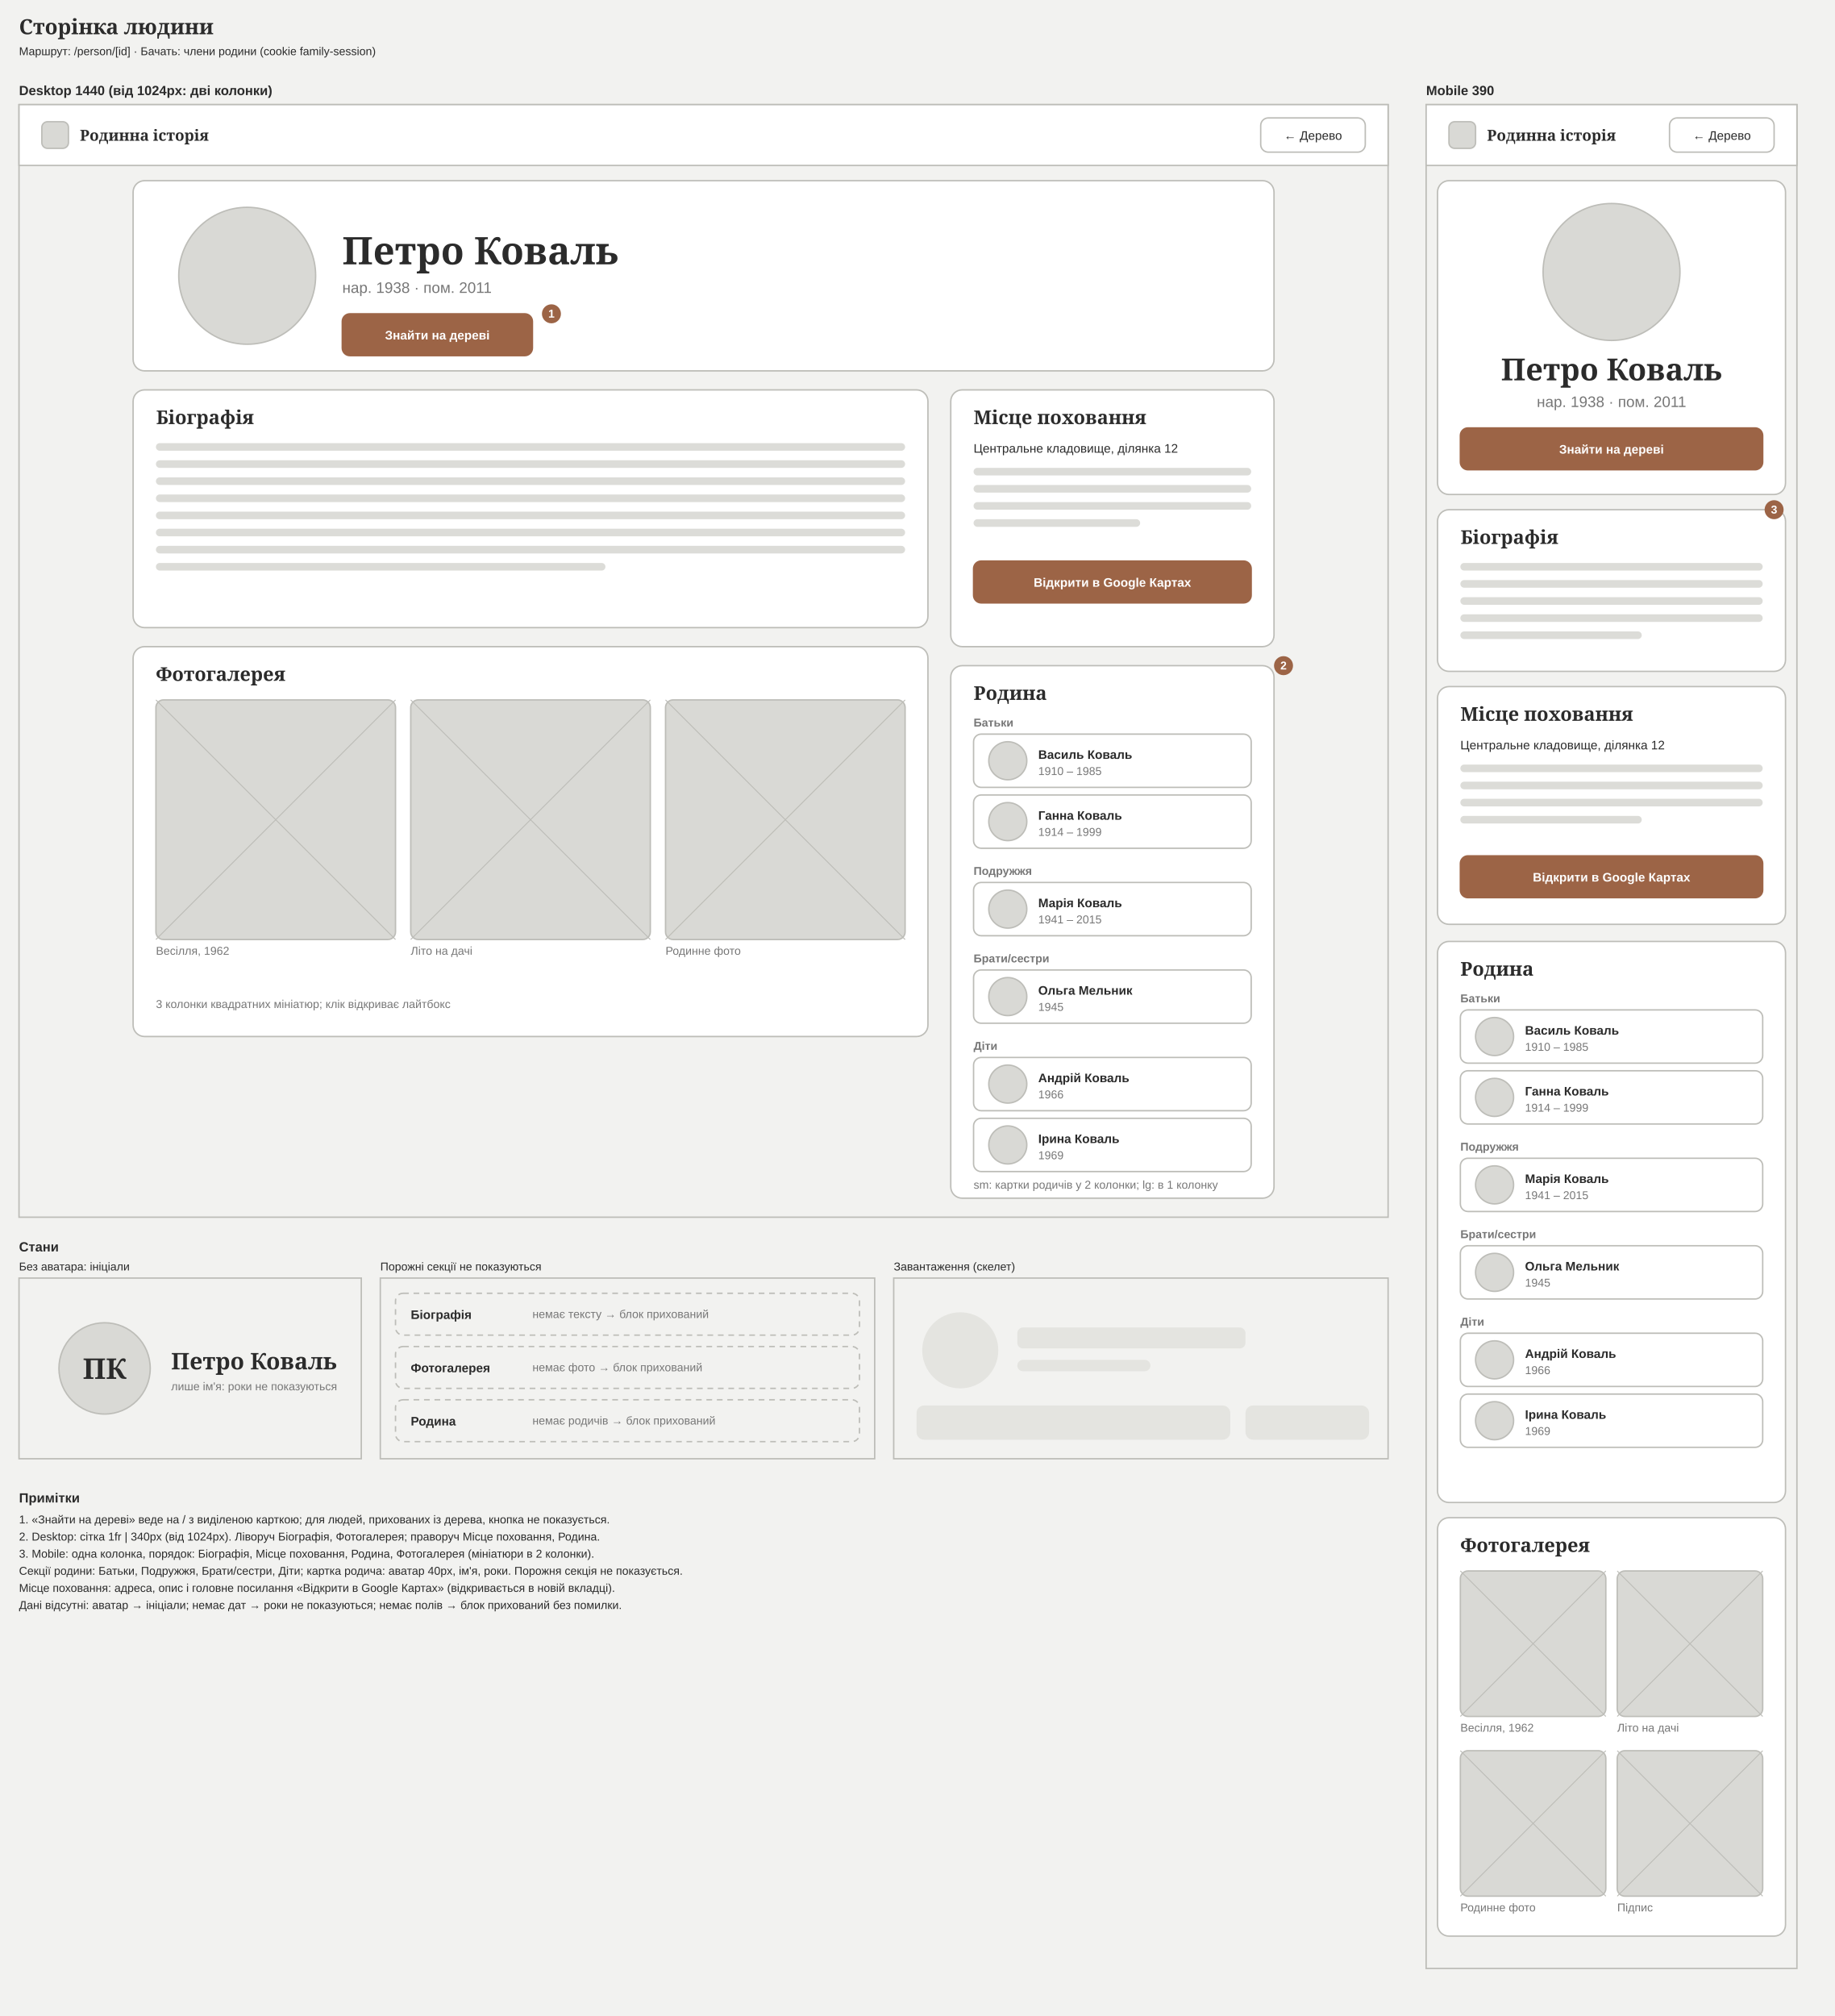
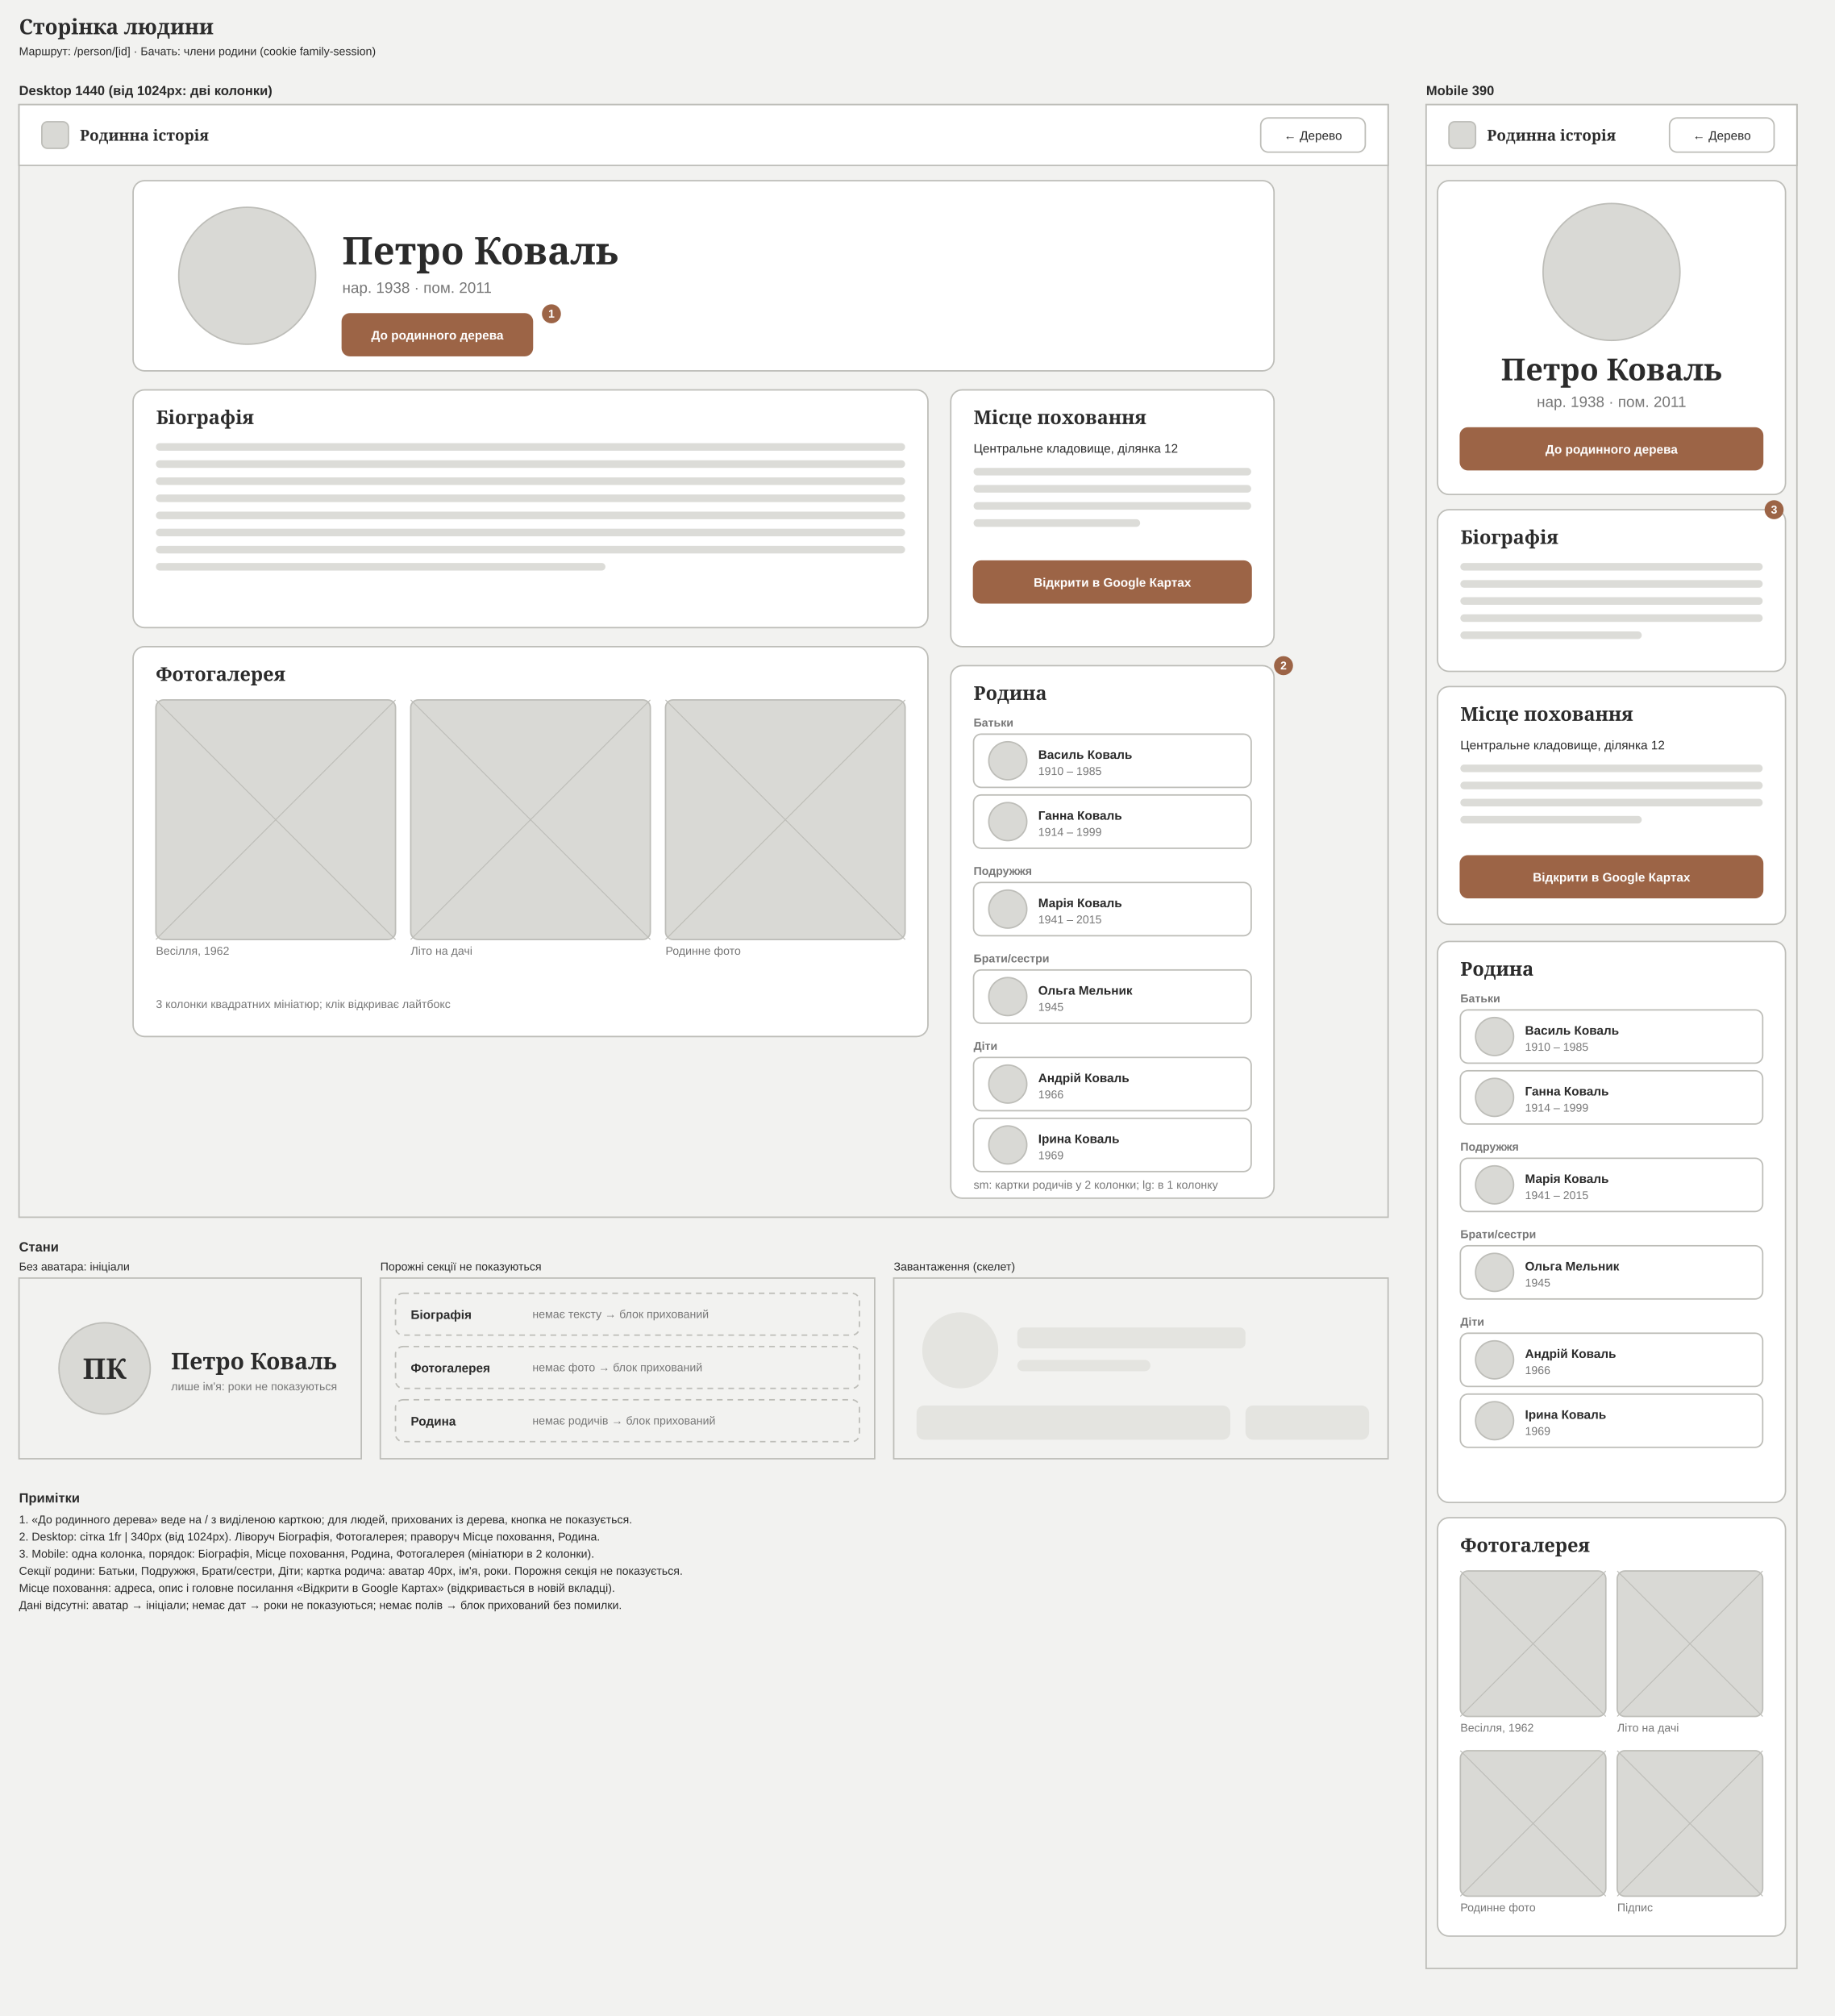
<svg xmlns="http://www.w3.org/2000/svg" width="1930" height="2120" viewBox="0 0 1930 2120" role="img" aria-labelledby="t d">
  <style>
text{font-family:Arial,Helvetica,sans-serif;font-size:14px;fill:#2b2b2b}
.bg{fill:#f2f2f0}
.frame{fill:#f2f2f0;stroke:#bdbdb8;stroke-width:1.5}
.box{fill:#fff;stroke:#bdbdb8;stroke-width:1.5}
.card{fill:#fff;stroke:#bdbdb8;stroke-width:1.5}
.btn{fill:#fff;stroke:#bdbdb8;stroke-width:1.5}
.btn-primary{fill:#9c6446;stroke:#9c6446;stroke-width:1.5}
.btn-disabled{fill:#e6e6e3;stroke:#d0d0cc;stroke-width:1.5}
.input{fill:#fff;stroke:#bdbdb8;stroke-width:1.5}
.avatar{fill:#d9d9d5;stroke:#bdbdb8;stroke-width:1.5}
.ink{fill:#222}
.line{stroke:#2b2b2b;stroke-width:2;fill:none}
.dash{stroke:#777;stroke-width:2;stroke-dasharray:6 5;fill:none}
.ring{fill:none;stroke:#9c6446;stroke-width:3}
.call{fill:#9c6446}
.accent{fill:#9c6446}
.accent-t{fill:#9c6446}
.muted{fill:#777;font-size:12px}
.title{font-family:Georgia,serif;font-size:22px;font-weight:bold}
.serif{font-family:Georgia,serif}
.note{font-size:12px;fill:#2b2b2b}
.b{font-weight:bold}
.w{fill:#fff}
.c{text-anchor:middle}
.e{text-anchor:end}
.sm{font-size:13px}
.lg{font-size:16px}
</style>
  <rect class="bg" width="1930" height="2120" />
  <text class="title" x="20" y="36">Сторінка людини</text>
  <text class="note" x="20" y="58">Маршрут: /person/[id]   ·   Бачать: члени родини (cookie family-session)</text>
  <text class="b" x="20" y="100">Desktop 1440 (від 1024px: дві колонки)</text>
  <rect class="frame" x="20" y="110" width="1440" height="1170" />
  <rect class="box" x="20" y="110" width="1440" height="64" />
  <rect class="avatar" x="44" y="128" width="28" height="28" rx="6" />
  <text class="serif lg b" x="84" y="148">Родинна історія</text>
  <rect class="btn" x="1326" y="124" width="110" height="36" rx="8" />
  <text class="sm c" x="1381" y="147">← Дерево</text>
  <rect class="card" x="140" y="190" width="1200" height="200" rx="12" />
  <circle class="avatar" cx="260" cy="290" r="72" />
  <text class="serif b" style="font-size:40px" x="360" y="278">Петро Коваль</text>
  <text class="muted lg" style="font-size:16px" x="360" y="308">нар. 1938 · пом. 2011</text>
  <rect class="btn-primary" x="360" y="330" width="200" height="44" rx="8" />
-   <text class="w b sm c" x="460" y="357">Знайти на дереві</text>
+   <text class="w b sm c" x="460" y="357">До родинного дерева</text>
  <circle class="call" cx="580" cy="330" r="10" />
  <text class="note w b c" x="580" y="334">1</text>
  <rect class="card" x="140" y="410" width="836" height="250" rx="12" />
  <text class="serif b" style="font-size:20px" x="164" y="446">Біографія</text>
  <rect x="164" y="466" width="788" height="8" rx="4" fill="#dcdcd8" />
  <rect x="164" y="484" width="788" height="8" rx="4" fill="#dcdcd8" />
  <rect x="164" y="502" width="788" height="8" rx="4" fill="#dcdcd8" />
  <rect x="164" y="520" width="788" height="8" rx="4" fill="#dcdcd8" />
  <rect x="164" y="538" width="788" height="8" rx="4" fill="#dcdcd8" />
  <rect x="164" y="556" width="788" height="8" rx="4" fill="#dcdcd8" />
  <rect x="164" y="574" width="788" height="8" rx="4" fill="#dcdcd8" />
  <rect x="164" y="592" width="472.8" height="8" rx="4" fill="#dcdcd8" />
  <rect class="card" x="140" y="680" width="836" height="410" rx="12" />
  <text class="serif b" style="font-size:20px" x="164" y="716">Фотогалерея</text>
  <rect class="avatar" x="164" y="736" width="252" height="252" rx="8" />
  <path d="M164 736 L416 988 M416 736 L164 988" stroke="#bdbdb8" stroke-width="1" />
  <text class="muted" x="164" y="1004">Весілля, 1962</text>
  <rect class="avatar" x="432" y="736" width="252" height="252" rx="8" />
  <path d="M432 736 L684 988 M684 736 L432 988" stroke="#bdbdb8" stroke-width="1" />
  <text class="muted" x="432" y="1004">Літо на дачі</text>
  <rect class="avatar" x="700" y="736" width="252" height="252" rx="8" />
  <path d="M700 736 L952 988 M952 736 L700 988" stroke="#bdbdb8" stroke-width="1" />
  <text class="muted" x="700" y="1004">Родинне фото</text>
  <text class="muted" x="164" y="1060">3 колонки квадратних мініатюр; клік відкриває лайтбокс</text>
  <rect class="card" x="1000" y="410" width="340" height="270" rx="12" />
  <text class="serif b" style="font-size:20px" x="1024" y="446">Місце поховання</text>
  <text class="sm" x="1024" y="476">Центральне кладовище, ділянка 12</text>
  <rect x="1024" y="492" width="292" height="8" rx="4" fill="#dcdcd8" />
  <rect x="1024" y="510" width="292" height="8" rx="4" fill="#dcdcd8" />
  <rect x="1024" y="528" width="292" height="8" rx="4" fill="#dcdcd8" />
  <rect x="1024" y="546" width="175.2" height="8" rx="4" fill="#dcdcd8" />
  <rect class="btn-primary" x="1024" y="590" width="292" height="44" rx="8" />
  <text class="w b sm c" x="1170" y="617">Відкрити в Google Картах</text>
  <rect class="card" x="1000" y="700" width="340" height="560" rx="12" />
  <text class="serif b" style="font-size:20px" x="1024" y="736">Родина</text>
  <text class="muted b" x="1024" y="764">Батьки</text>
  <rect class="box" x="1024" y="772" width="292" height="56" rx="8" />
  <circle class="avatar" cx="1060" cy="800" r="20" />
  <text class="b sm" x="1092" y="798">Василь Коваль</text>
  <text class="muted" x="1092" y="815">1910 – 1985</text>
  <rect class="box" x="1024" y="836" width="292" height="56" rx="8" />
  <circle class="avatar" cx="1060" cy="864" r="20" />
  <text class="b sm" x="1092" y="862">Ганна Коваль</text>
  <text class="muted" x="1092" y="879">1914 – 1999</text>
  <text class="muted b" x="1024" y="920">Подружжя</text>
  <rect class="box" x="1024" y="928" width="292" height="56" rx="8" />
  <circle class="avatar" cx="1060" cy="956" r="20" />
  <text class="b sm" x="1092" y="954">Марія Коваль</text>
  <text class="muted" x="1092" y="971">1941 – 2015</text>
  <text class="muted b" x="1024" y="1012">Брати/сестри</text>
  <rect class="box" x="1024" y="1020" width="292" height="56" rx="8" />
  <circle class="avatar" cx="1060" cy="1048" r="20" />
  <text class="b sm" x="1092" y="1046">Ольга Мельник</text>
  <text class="muted" x="1092" y="1063">1945</text>
  <text class="muted b" x="1024" y="1104">Діти</text>
  <rect class="box" x="1024" y="1112" width="292" height="56" rx="8" />
  <circle class="avatar" cx="1060" cy="1140" r="20" />
  <text class="b sm" x="1092" y="1138">Андрій Коваль</text>
  <text class="muted" x="1092" y="1155">1966</text>
  <rect class="box" x="1024" y="1176" width="292" height="56" rx="8" />
  <circle class="avatar" cx="1060" cy="1204" r="20" />
  <text class="b sm" x="1092" y="1202">Ірина Коваль</text>
  <text class="muted" x="1092" y="1219">1969</text>
  <circle class="call" cx="1350" cy="700" r="10" />
  <text class="note w b c" x="1350" y="704">2</text>
  <text class="muted" x="1024" y="1250">sm: картки родичів у 2 колонки; lg: в 1 колонку</text>
  <text class="b" x="1500" y="100">Mobile 390</text>
  <rect class="frame" x="1500" y="110" width="390" height="1960" />
  <rect class="box" x="1500" y="110" width="390" height="64" />
  <rect class="avatar" x="1524" y="128" width="28" height="28" rx="6" />
  <text class="serif lg b" x="1564" y="148">Родинна історія</text>
  <rect class="btn" x="1756" y="124" width="110" height="36" rx="8" />
  <text class="sm c" x="1811" y="147">← Дерево</text>
  <rect class="card" x="1512" y="190" width="366" height="330" rx="12" />
  <circle class="avatar" cx="1695" cy="286" r="72" />
  <text class="serif b c" style="font-size:32px" x="1695" y="400">Петро Коваль</text>
  <text class="muted c" style="font-size:16px" x="1695" y="428">нар. 1938 · пом. 2011</text>
  <rect class="btn-primary" x="1536" y="450" width="318" height="44" rx="8" />
-   <text class="w b sm c" x="1695" y="477">Знайти на дереві</text>
+   <text class="w b sm c" x="1695" y="477">До родинного дерева</text>
  <rect class="card" x="1512" y="536" width="366" height="170" rx="12" />
  <text class="serif b" style="font-size:20px" x="1536" y="572">Біографія</text>
  <rect x="1536" y="592" width="318" height="8" rx="4" fill="#dcdcd8" />
  <rect x="1536" y="610" width="318" height="8" rx="4" fill="#dcdcd8" />
  <rect x="1536" y="628" width="318" height="8" rx="4" fill="#dcdcd8" />
  <rect x="1536" y="646" width="318" height="8" rx="4" fill="#dcdcd8" />
  <rect x="1536" y="664" width="190.8" height="8" rx="4" fill="#dcdcd8" />
  <rect class="card" x="1512" y="722" width="366" height="250" rx="12" />
  <text class="serif b" style="font-size:20px" x="1536" y="758">Місце поховання</text>
  <text class="sm" x="1536" y="788">Центральне кладовище, ділянка 12</text>
  <rect x="1536" y="804" width="318" height="8" rx="4" fill="#dcdcd8" />
  <rect x="1536" y="822" width="318" height="8" rx="4" fill="#dcdcd8" />
  <rect x="1536" y="840" width="318" height="8" rx="4" fill="#dcdcd8" />
  <rect x="1536" y="858" width="190.8" height="8" rx="4" fill="#dcdcd8" />
  <rect class="btn-primary" x="1536" y="900" width="318" height="44" rx="8" />
  <text class="w b sm c" x="1695" y="927">Відкрити в Google Картах</text>
  <rect class="card" x="1512" y="990" width="366" height="590" rx="12" />
  <text class="serif b" style="font-size:20px" x="1536" y="1026">Родина</text>
  <text class="muted b" x="1536" y="1054">Батьки</text>
  <rect class="box" x="1536" y="1062" width="318" height="56" rx="8" />
  <circle class="avatar" cx="1572" cy="1090" r="20" />
  <text class="b sm" x="1604" y="1088">Василь Коваль</text>
  <text class="muted" x="1604" y="1105">1910 – 1985</text>
  <rect class="box" x="1536" y="1126" width="318" height="56" rx="8" />
  <circle class="avatar" cx="1572" cy="1154" r="20" />
  <text class="b sm" x="1604" y="1152">Ганна Коваль</text>
  <text class="muted" x="1604" y="1169">1914 – 1999</text>
  <text class="muted b" x="1536" y="1210">Подружжя</text>
  <rect class="box" x="1536" y="1218" width="318" height="56" rx="8" />
  <circle class="avatar" cx="1572" cy="1246" r="20" />
  <text class="b sm" x="1604" y="1244">Марія Коваль</text>
  <text class="muted" x="1604" y="1261">1941 – 2015</text>
  <text class="muted b" x="1536" y="1302">Брати/сестри</text>
  <rect class="box" x="1536" y="1310" width="318" height="56" rx="8" />
  <circle class="avatar" cx="1572" cy="1338" r="20" />
  <text class="b sm" x="1604" y="1336">Ольга Мельник</text>
  <text class="muted" x="1604" y="1353">1945</text>
  <text class="muted b" x="1536" y="1394">Діти</text>
  <rect class="box" x="1536" y="1402" width="318" height="56" rx="8" />
  <circle class="avatar" cx="1572" cy="1430" r="20" />
  <text class="b sm" x="1604" y="1428">Андрій Коваль</text>
  <text class="muted" x="1604" y="1445">1966</text>
  <rect class="box" x="1536" y="1466" width="318" height="56" rx="8" />
  <circle class="avatar" cx="1572" cy="1494" r="20" />
  <text class="b sm" x="1604" y="1492">Ірина Коваль</text>
  <text class="muted" x="1604" y="1509">1969</text>
  <rect class="card" x="1512" y="1596" width="366" height="440" rx="12" />
  <text class="serif b" style="font-size:20px" x="1536" y="1632">Фотогалерея</text>
  <rect class="avatar" x="1536" y="1652" width="153" height="153" rx="8" />
  <path d="M1536 1652 L1689 1805 M1689 1652 L1536 1805" stroke="#bdbdb8" stroke-width="1" />
  <text class="muted" x="1536" y="1821">Весілля, 1962</text>
  <rect class="avatar" x="1701" y="1652" width="153" height="153" rx="8" />
  <path d="M1701 1652 L1854 1805 M1854 1652 L1701 1805" stroke="#bdbdb8" stroke-width="1" />
  <text class="muted" x="1701" y="1821">Літо на дачі</text>
  <rect class="avatar" x="1536" y="1841" width="153" height="153" rx="8" />
  <path d="M1536 1841 L1689 1994 M1689 1841 L1536 1994" stroke="#bdbdb8" stroke-width="1" />
  <text class="muted" x="1536" y="2010">Родинне фото</text>
  <rect class="avatar" x="1701" y="1841" width="153" height="153" rx="8" />
  <path d="M1701 1841 L1854 1994 M1854 1841 L1701 1994" stroke="#bdbdb8" stroke-width="1" />
  <text class="muted" x="1701" y="2010">Підпис</text>
  <circle class="call" cx="1866" cy="536" r="10" />
  <text class="note w b c" x="1866" y="540">3</text>
  <text class="b" x="20" y="1316">Стани</text>
  <text class="note" x="20" y="1336">Без аватара: ініціали</text>
  <rect class="frame" x="20" y="1344" width="360" height="190" />
  <circle cx="110" cy="1439" r="48" fill="#d9d9d5" stroke="#bdbdb8" stroke-width="1.5" />
  <text class="serif b c" style="font-size:30px" x="110" y="1450">ПК</text>
  <text class="serif b" style="font-size:24px" x="180" y="1440">Петро Коваль</text>
  <text class="muted" x="180" y="1462">лише ім'я: роки не показуються</text>
  <text class="note" x="400" y="1336">Порожні секції не показуються</text>
  <rect class="frame" x="400" y="1344" width="520" height="190" />
  <rect x="416" y="1360" width="488" height="44" rx="8" fill="none" stroke="#bdbdb8" stroke-width="1.5" stroke-dasharray="6 5" />
  <text class="sm b" x="432" y="1387">Біографія</text>
  <text class="muted" x="560" y="1386">немає тексту → блок прихований</text>
  <rect x="416" y="1416" width="488" height="44" rx="8" fill="none" stroke="#bdbdb8" stroke-width="1.5" stroke-dasharray="6 5" />
  <text class="sm b" x="432" y="1443">Фотогалерея</text>
  <text class="muted" x="560" y="1442">немає фото → блок прихований</text>
  <rect x="416" y="1472" width="488" height="44" rx="8" fill="none" stroke="#bdbdb8" stroke-width="1.5" stroke-dasharray="6 5" />
  <text class="sm b" x="432" y="1499">Родина</text>
  <text class="muted" x="560" y="1498">немає родичів → блок прихований</text>
  <text class="note" x="940" y="1336">Завантаження (скелет)</text>
  <rect class="frame" x="940" y="1344" width="520" height="190" />
  <circle cx="1010" cy="1420" r="40" fill="#e4e4e0" />
  <rect x="1070" y="1396" width="240" height="22" rx="6" fill="#e4e4e0" />
  <rect x="1070" y="1430" width="140" height="12" rx="6" fill="#e4e4e0" />
  <rect x="964" y="1478" width="330" height="36" rx="8" fill="#e4e4e0" />
  <rect x="1310" y="1478" width="130" height="36" rx="8" fill="#e4e4e0" />
  <text class="b" x="20" y="1580">Примітки</text>
-   <text class="note" x="20" y="1602">1. «Знайти на дереві» веде на / з виділеною карткою; для людей, прихованих із дерева, кнопка не показується.</text>
+   <text class="note" x="20" y="1602">1. «До родинного дерева» веде на / з виділеною карткою; для людей, прихованих із дерева, кнопка не показується.</text>
  <text class="note" x="20" y="1620">2. Desktop: сітка 1fr | 340px (від 1024px). Ліворуч Біографія, Фотогалерея; праворуч Місце поховання, Родина.</text>
  <text class="note" x="20" y="1638">3. Mobile: одна колонка, порядок: Біографія, Місце поховання, Родина, Фотогалерея (мініатюри в 2 колонки).</text>
  <text class="note" x="20" y="1656">Секції родини: Батьки, Подружжя, Брати/сестри, Діти; картка родича: аватар 40px, ім'я, роки. Порожня секція не показується.</text>
  <text class="note" x="20" y="1674">Місце поховання: адреса, опис і головне посилання «Відкрити в Google Картах» (відкривається в новій вкладці).</text>
  <text class="note" x="20" y="1692">Дані відсутні: аватар → ініціали; немає дат → роки не показуються; немає полів → блок прихований без помилки.</text>
</svg>
